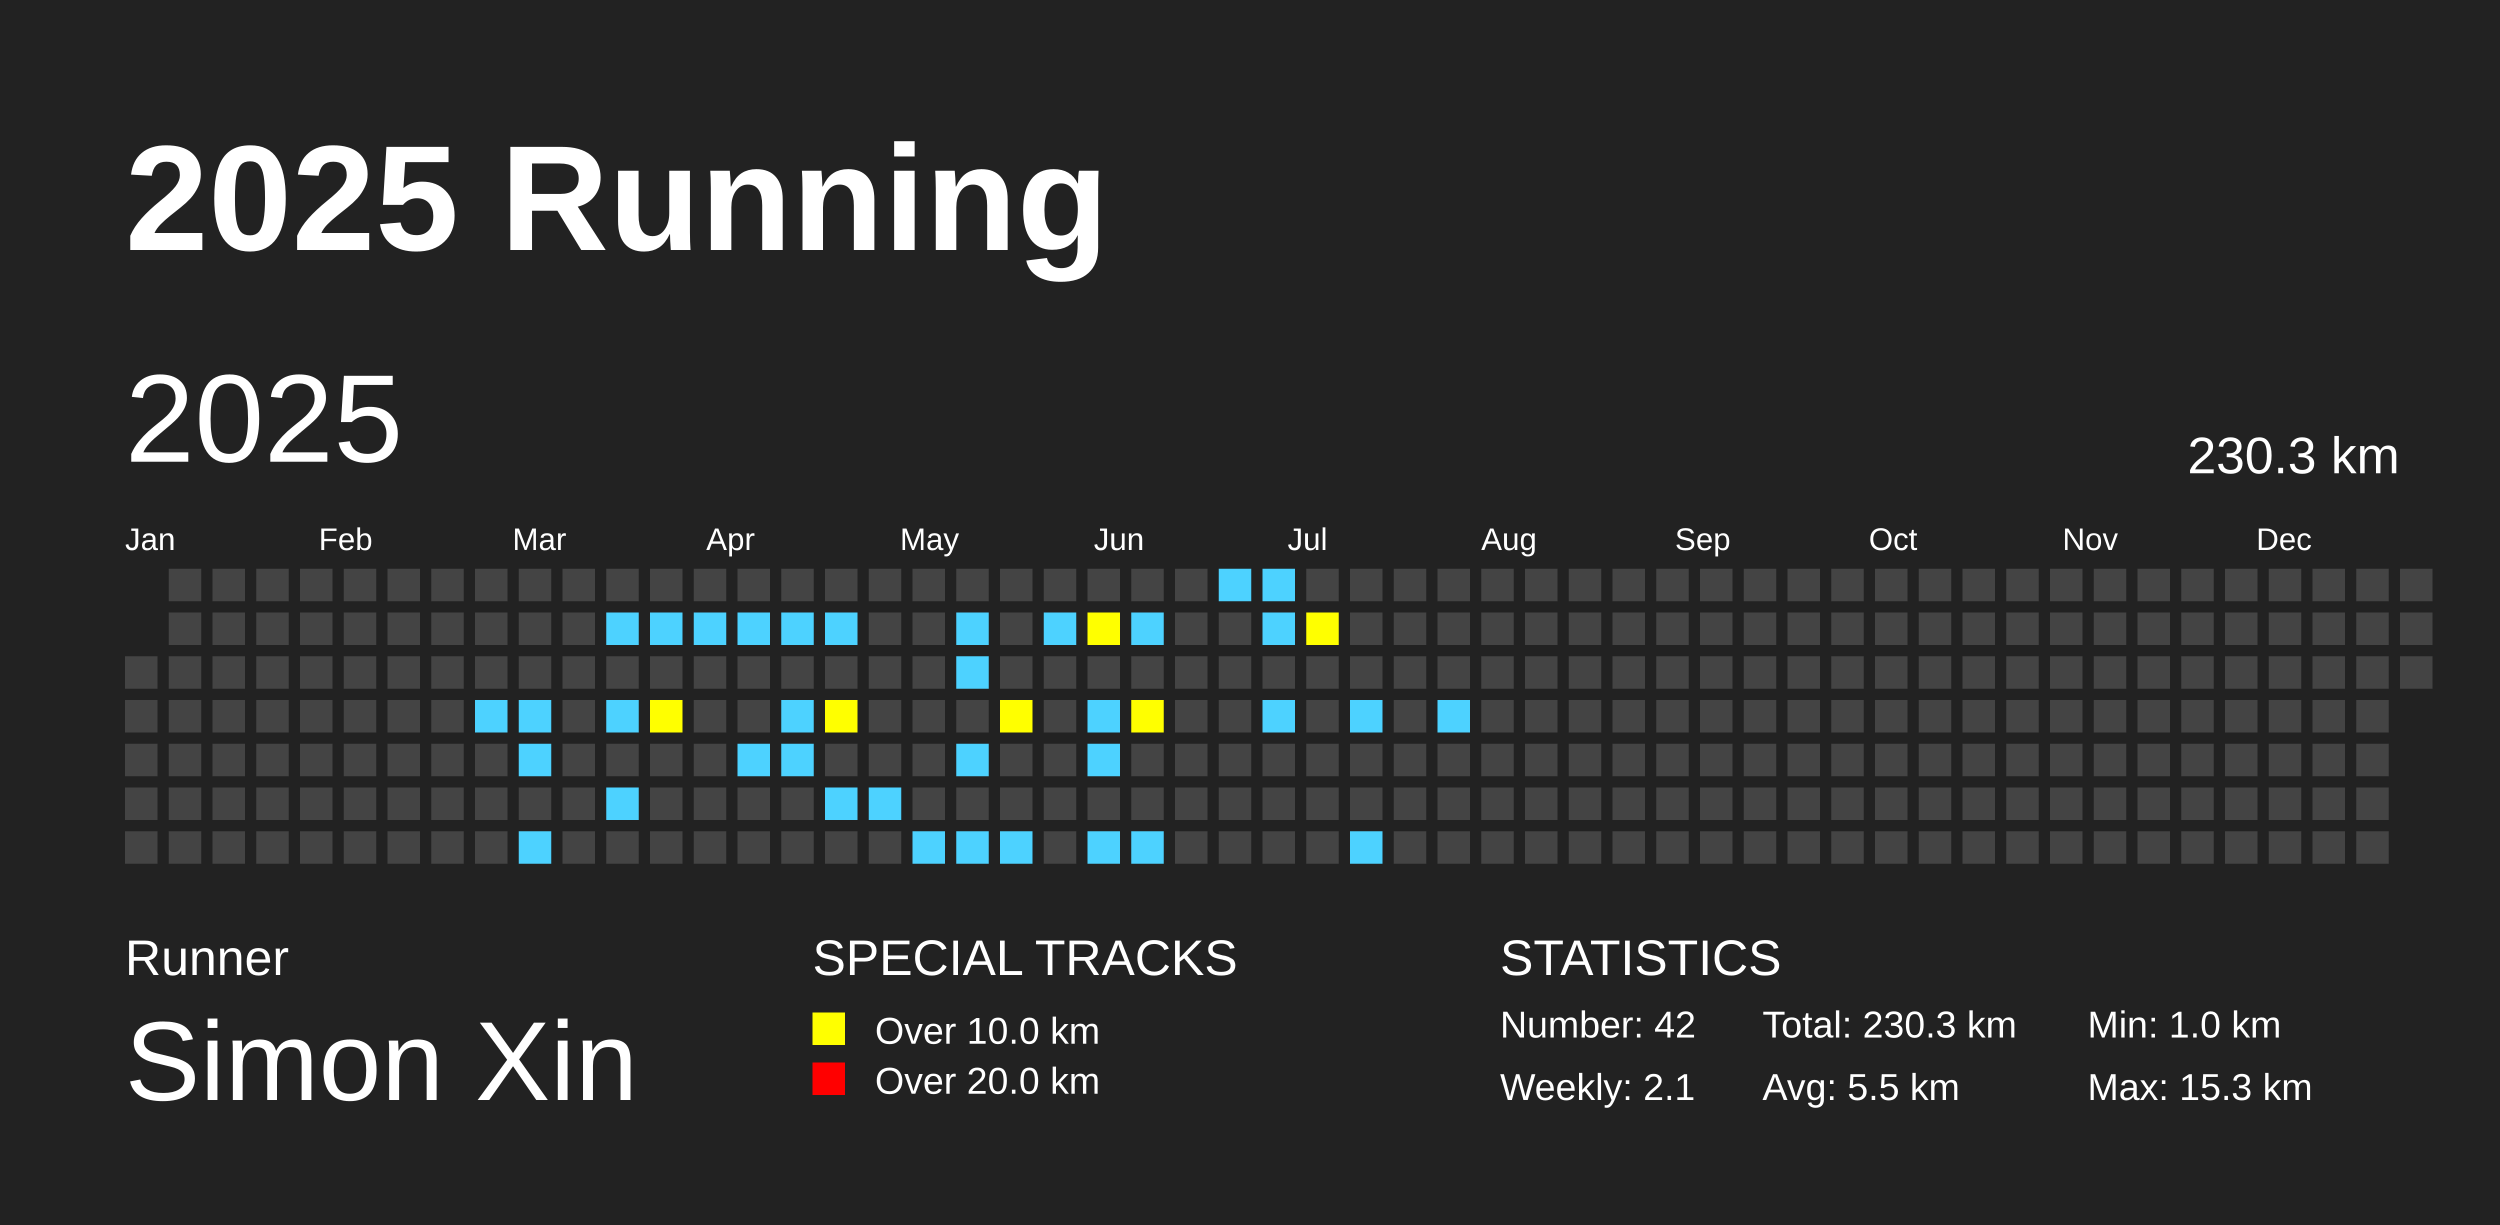
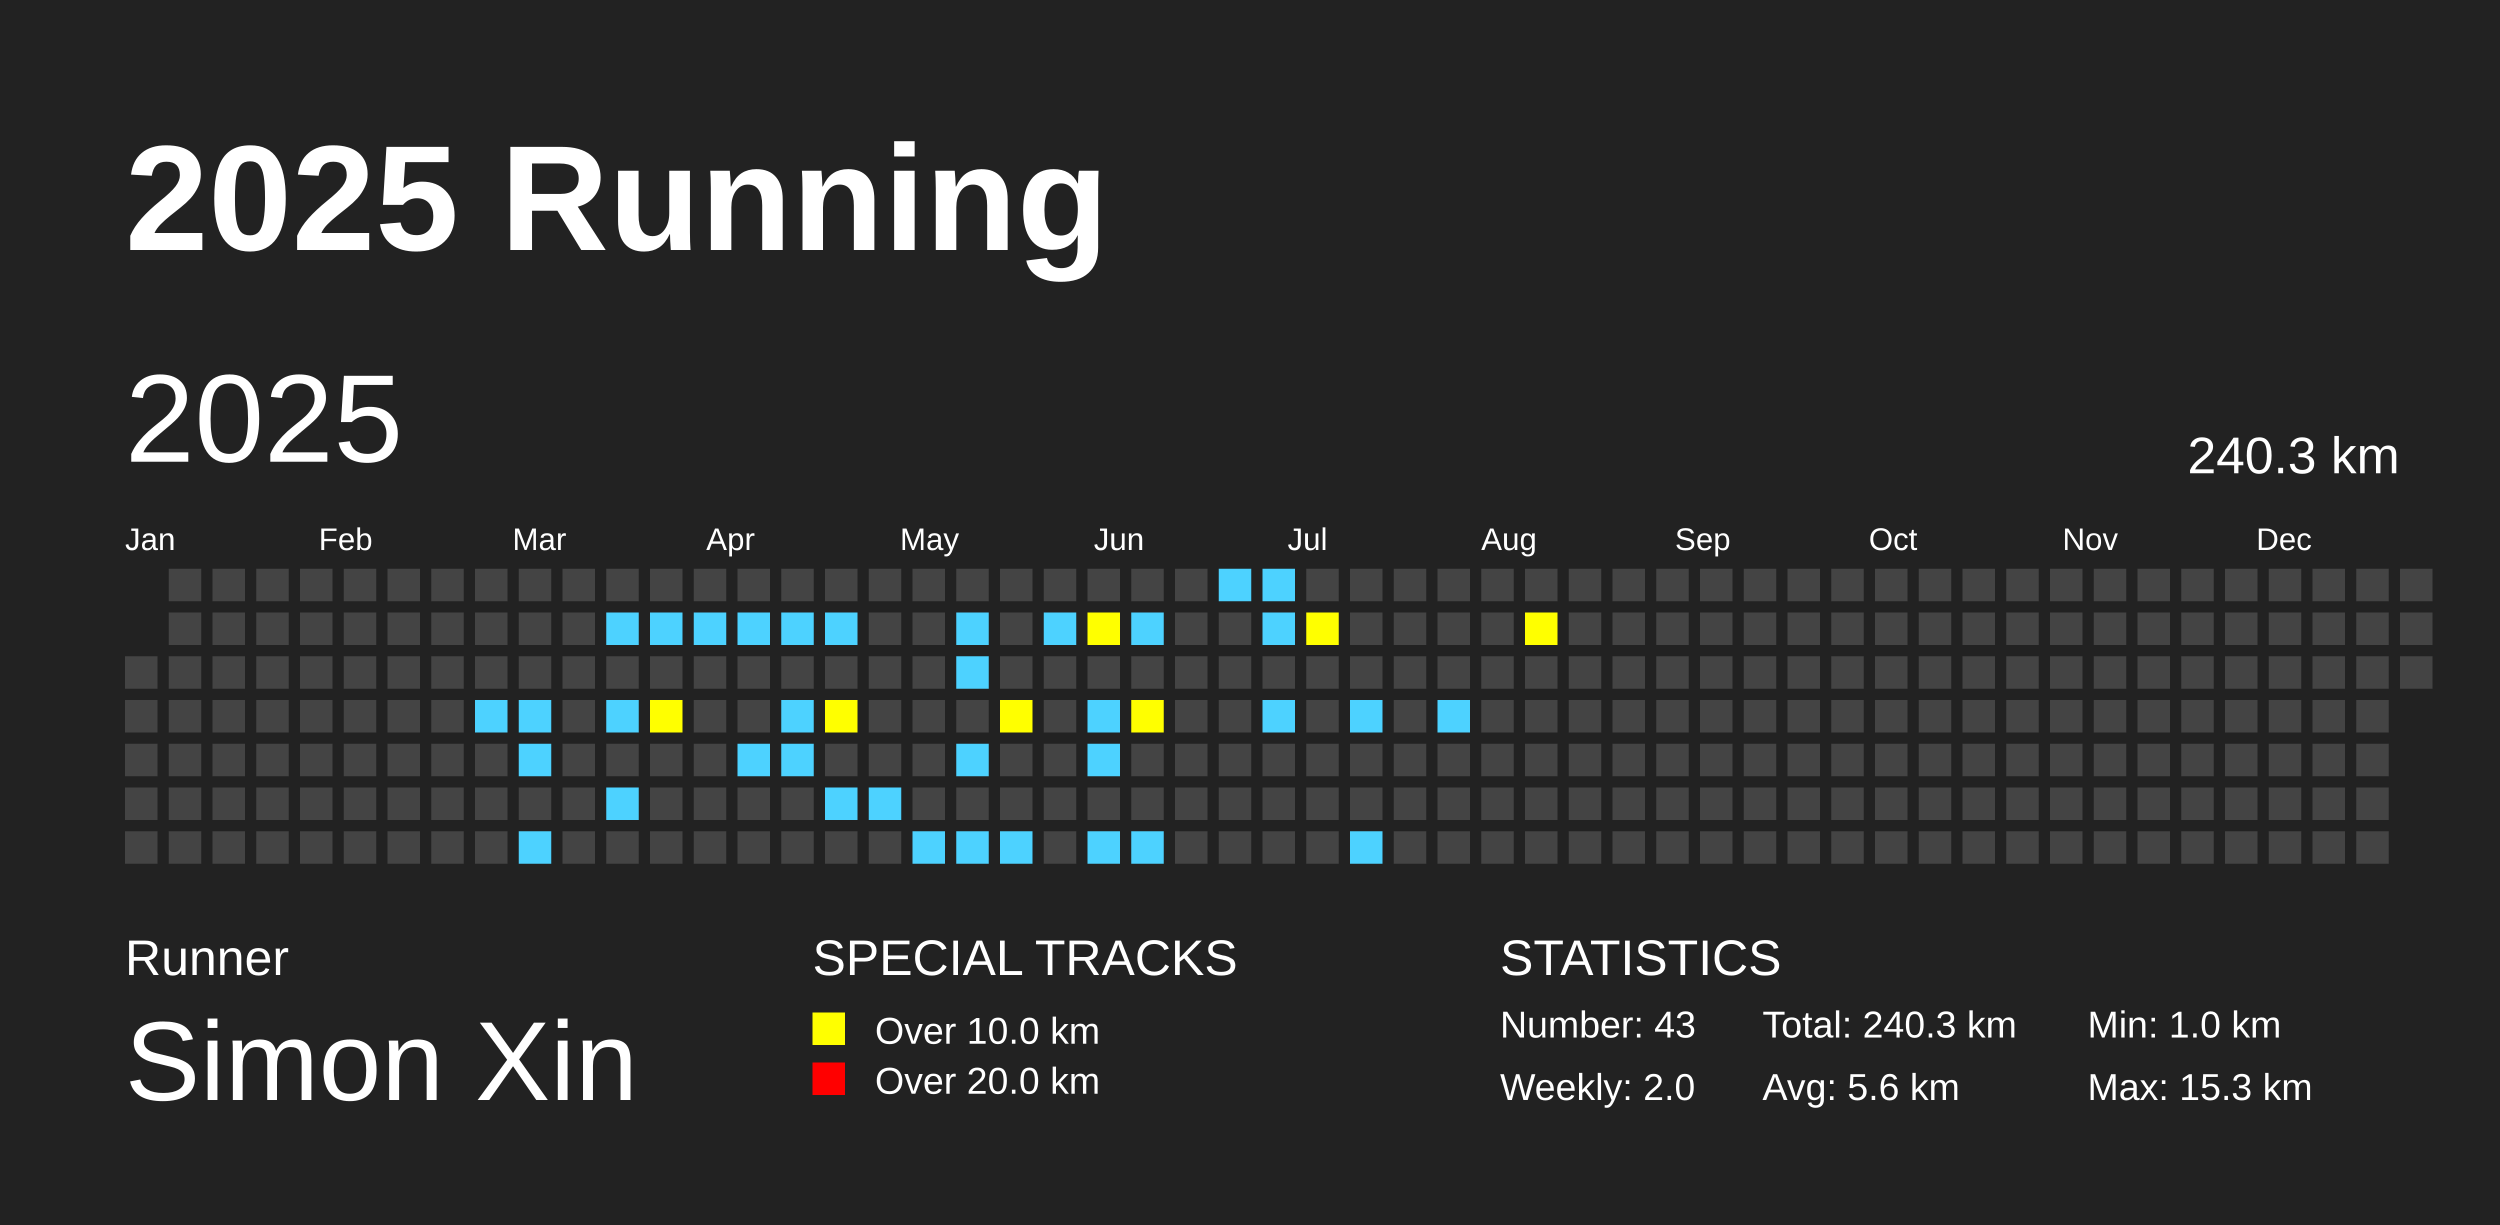
<svg xmlns="http://www.w3.org/2000/svg" baseProfile="full" height="98mm" version="1.1" viewBox="0,0,200,98" width="200mm">
  <defs />
  <rect fill="#222222" height="98" width="200" x="0" y="0" />
  <text fill="#FFFFFF" style="font-size:12px; font-family:Arial; font-weight:bold;" x="10" y="20">2025 Running</text>
  <text fill="#FFFFFF" style="font-size:4px; font-family:Arial" x="10" y="78">Runner</text>
  <text fill="#FFFFFF" style="font-size:9px; font-family:Arial" x="10" y="88">Simon Xin</text>
  <text fill="#FFFFFF" style="font-size:4px; font-family:Arial" x="65" y="78">SPECIAL TRACKS</text>
  <rect fill="yellow" height="2.6" width="2.6" x="65" y="81" />
  <text fill="#FFFFFF" style="font-size:3px; font-family:Arial" x="70" y="83.5">Over 10.0 km</text>
  <rect fill="red" height="2.6" width="2.6" x="65" y="85" />
  <text fill="#FFFFFF" style="font-size:3px; font-family:Arial" x="70" y="87.5">Over 20.0 km</text>
  <text fill="#FFFFFF" style="font-size:4px; font-family:Arial" x="120" y="78">STATISTICS</text>
-   <text fill="#FFFFFF" style="font-size:3px; font-family:Arial" x="120" y="83">Number: 42</text>
-   <text fill="#FFFFFF" style="font-size:3px; font-family:Arial" x="120" y="88">Weekly: 2.1</text>
-   <text fill="#FFFFFF" style="font-size:3px; font-family:Arial" x="141" y="83">Total: 230.3 km</text>
-   <text fill="#FFFFFF" style="font-size:3px; font-family:Arial" x="141" y="88">Avg: 5.5 km</text>
+   <text fill="#FFFFFF" style="font-size:3px; font-family:Arial" x="120" y="83">Number: 43</text>
+   <text fill="#FFFFFF" style="font-size:3px; font-family:Arial" x="120" y="88">Weekly: 2.0</text>
+   <text fill="#FFFFFF" style="font-size:3px; font-family:Arial" x="141" y="83">Total: 240.3 km</text>
+   <text fill="#FFFFFF" style="font-size:3px; font-family:Arial" x="141" y="88">Avg: 5.6 km</text>
  <text fill="#FFFFFF" style="font-size:3px; font-family:Arial" x="167" y="83">Min: 1.0 km</text>
  <text fill="#FFFFFF" style="font-size:3px; font-family:Arial" x="167" y="88">Max: 15.3 km</text>
  <text dominant-baseline="hanging" fill="#FFFFFF" style="font-size:10.0px; font-family:Arial;" x="10" y="30">2025</text>
-   <text dominant-baseline="hanging" fill="#FFFFFF" style="font-size:4.125px; font-family:Arial;" x="175" y="35">230.3 km</text>
+   <text dominant-baseline="hanging" fill="#FFFFFF" style="font-size:4.125px; font-family:Arial;" x="175" y="35">240.3 km</text>
  <text fill="#FFFFFF" style="font-size:2.5px; font-family:Arial" x="10.0" y="44">Jan</text>
  <text fill="#FFFFFF" style="font-size:2.5px; font-family:Arial" x="25.5" y="44">Feb</text>
  <text fill="#FFFFFF" style="font-size:2.5px; font-family:Arial" x="41.0" y="44">Mar</text>
  <text fill="#FFFFFF" style="font-size:2.5px; font-family:Arial" x="56.5" y="44">Apr</text>
  <text fill="#FFFFFF" style="font-size:2.5px; font-family:Arial" x="72.0" y="44">May</text>
  <text fill="#FFFFFF" style="font-size:2.5px; font-family:Arial" x="87.5" y="44">Jun</text>
  <text fill="#FFFFFF" style="font-size:2.5px; font-family:Arial" x="103.0" y="44">Jul</text>
  <text fill="#FFFFFF" style="font-size:2.5px; font-family:Arial" x="118.5" y="44">Aug</text>
  <text fill="#FFFFFF" style="font-size:2.5px; font-family:Arial" x="134.0" y="44">Sep</text>
  <text fill="#FFFFFF" style="font-size:2.5px; font-family:Arial" x="149.5" y="44">Oct</text>
  <text fill="#FFFFFF" style="font-size:2.5px; font-family:Arial" x="165.0" y="44">Nov</text>
  <text fill="#FFFFFF" style="font-size:2.5px; font-family:Arial" x="180.5" y="44">Dec</text>
  <rect fill="#444444" height="2.6" width="2.6" x="10.0" y="52.5" />
  <rect fill="#444444" height="2.6" width="2.6" x="10.0" y="56.0" />
  <rect fill="#444444" height="2.6" width="2.6" x="10.0" y="59.5" />
  <rect fill="#444444" height="2.6" width="2.6" x="10.0" y="63.0" />
  <rect fill="#444444" height="2.6" width="2.6" x="10.0" y="66.5" />
  <rect fill="#444444" height="2.6" width="2.6" x="13.5" y="45.5" />
  <rect fill="#444444" height="2.6" width="2.6" x="13.5" y="49.0" />
  <rect fill="#444444" height="2.6" width="2.6" x="13.5" y="52.5" />
  <rect fill="#444444" height="2.6" width="2.6" x="13.5" y="56.0" />
  <rect fill="#444444" height="2.6" width="2.6" x="13.5" y="59.5" />
  <rect fill="#444444" height="2.6" width="2.6" x="13.5" y="63.0" />
  <rect fill="#444444" height="2.6" width="2.6" x="13.5" y="66.5" />
  <rect fill="#444444" height="2.6" width="2.6" x="17.0" y="45.5" />
  <rect fill="#444444" height="2.6" width="2.6" x="17.0" y="49.0" />
  <rect fill="#444444" height="2.6" width="2.6" x="17.0" y="52.5" />
  <rect fill="#444444" height="2.6" width="2.6" x="17.0" y="56.0" />
  <rect fill="#444444" height="2.6" width="2.6" x="17.0" y="59.5" />
  <rect fill="#444444" height="2.6" width="2.6" x="17.0" y="63.0" />
  <rect fill="#444444" height="2.6" width="2.6" x="17.0" y="66.5" />
  <rect fill="#444444" height="2.6" width="2.6" x="20.5" y="45.5" />
  <rect fill="#444444" height="2.6" width="2.6" x="20.5" y="49.0" />
  <rect fill="#444444" height="2.6" width="2.6" x="20.5" y="52.5" />
  <rect fill="#444444" height="2.6" width="2.6" x="20.5" y="56.0" />
  <rect fill="#444444" height="2.6" width="2.6" x="20.5" y="59.5" />
  <rect fill="#444444" height="2.6" width="2.6" x="20.5" y="63.0" />
  <rect fill="#444444" height="2.6" width="2.6" x="20.5" y="66.5" />
  <rect fill="#444444" height="2.6" width="2.6" x="24.0" y="45.5" />
  <rect fill="#444444" height="2.6" width="2.6" x="24.0" y="49.0" />
  <rect fill="#444444" height="2.6" width="2.6" x="24.0" y="52.5" />
  <rect fill="#444444" height="2.6" width="2.6" x="24.0" y="56.0" />
  <rect fill="#444444" height="2.6" width="2.6" x="24.0" y="59.5" />
  <rect fill="#444444" height="2.6" width="2.6" x="24.0" y="63.0" />
  <rect fill="#444444" height="2.6" width="2.6" x="24.0" y="66.5" />
  <rect fill="#444444" height="2.6" width="2.6" x="27.5" y="45.5" />
  <rect fill="#444444" height="2.6" width="2.6" x="27.5" y="49.0" />
  <rect fill="#444444" height="2.6" width="2.6" x="27.5" y="52.5" />
  <rect fill="#444444" height="2.6" width="2.6" x="27.5" y="56.0" />
  <rect fill="#444444" height="2.6" width="2.6" x="27.5" y="59.5" />
  <rect fill="#444444" height="2.6" width="2.6" x="27.5" y="63.0" />
  <rect fill="#444444" height="2.6" width="2.6" x="27.5" y="66.5" />
  <rect fill="#444444" height="2.6" width="2.6" x="31.0" y="45.5" />
  <rect fill="#444444" height="2.6" width="2.6" x="31.0" y="49.0" />
  <rect fill="#444444" height="2.6" width="2.6" x="31.0" y="52.5" />
  <rect fill="#444444" height="2.6" width="2.6" x="31.0" y="56.0" />
  <rect fill="#444444" height="2.6" width="2.6" x="31.0" y="59.5" />
  <rect fill="#444444" height="2.6" width="2.6" x="31.0" y="63.0" />
  <rect fill="#444444" height="2.6" width="2.6" x="31.0" y="66.5" />
  <rect fill="#444444" height="2.6" width="2.6" x="34.5" y="45.5" />
  <rect fill="#444444" height="2.6" width="2.6" x="34.5" y="49.0" />
  <rect fill="#444444" height="2.6" width="2.6" x="34.5" y="52.5" />
  <rect fill="#444444" height="2.6" width="2.6" x="34.5" y="56.0" />
  <rect fill="#444444" height="2.6" width="2.6" x="34.5" y="59.5" />
  <rect fill="#444444" height="2.6" width="2.6" x="34.5" y="63.0" />
  <rect fill="#444444" height="2.6" width="2.6" x="34.5" y="66.5" />
  <rect fill="#444444" height="2.6" width="2.6" x="38.0" y="45.5" />
  <rect fill="#444444" height="2.6" width="2.6" x="38.0" y="49.0" />
  <rect fill="#444444" height="2.6" width="2.6" x="38.0" y="52.5" />
  <rect fill="#4DD2FF" height="2.6" width="2.6" x="38.0" y="56.0" />
  <rect fill="#444444" height="2.6" width="2.6" x="38.0" y="59.5" />
  <rect fill="#444444" height="2.6" width="2.6" x="38.0" y="63.0" />
  <rect fill="#444444" height="2.6" width="2.6" x="38.0" y="66.5" />
  <rect fill="#444444" height="2.6" width="2.6" x="41.5" y="45.5" />
  <rect fill="#444444" height="2.6" width="2.6" x="41.5" y="49.0" />
  <rect fill="#444444" height="2.6" width="2.6" x="41.5" y="52.5" />
  <rect fill="#4DD2FF" height="2.6" width="2.6" x="41.5" y="56.0" />
  <rect fill="#4DD2FF" height="2.6" width="2.6" x="41.5" y="59.5" />
  <rect fill="#444444" height="2.6" width="2.6" x="41.5" y="63.0" />
  <rect fill="#4DD2FF" height="2.6" width="2.6" x="41.5" y="66.5" />
  <rect fill="#444444" height="2.6" width="2.6" x="45.0" y="45.5" />
  <rect fill="#444444" height="2.6" width="2.6" x="45.0" y="49.0" />
  <rect fill="#444444" height="2.6" width="2.6" x="45.0" y="52.5" />
  <rect fill="#444444" height="2.6" width="2.6" x="45.0" y="56.0" />
  <rect fill="#444444" height="2.6" width="2.6" x="45.0" y="59.5" />
  <rect fill="#444444" height="2.6" width="2.6" x="45.0" y="63.0" />
  <rect fill="#444444" height="2.6" width="2.6" x="45.0" y="66.5" />
  <rect fill="#444444" height="2.6" width="2.6" x="48.5" y="45.5" />
  <rect fill="#4DD2FF" height="2.6" width="2.6" x="48.5" y="49.0" />
  <rect fill="#444444" height="2.6" width="2.6" x="48.5" y="52.5" />
  <rect fill="#4DD2FF" height="2.6" width="2.6" x="48.5" y="56.0" />
  <rect fill="#444444" height="2.6" width="2.6" x="48.5" y="59.5" />
  <rect fill="#4DD2FF" height="2.6" width="2.6" x="48.5" y="63.0" />
  <rect fill="#444444" height="2.6" width="2.6" x="48.5" y="66.5" />
  <rect fill="#444444" height="2.6" width="2.6" x="52.0" y="45.5" />
  <rect fill="#4DD2FF" height="2.6" width="2.6" x="52.0" y="49.0" />
  <rect fill="#444444" height="2.6" width="2.6" x="52.0" y="52.5" />
  <rect fill="yellow" height="2.6" width="2.6" x="52.0" y="56.0" />
  <rect fill="#444444" height="2.6" width="2.6" x="52.0" y="59.5" />
  <rect fill="#444444" height="2.6" width="2.6" x="52.0" y="63.0" />
  <rect fill="#444444" height="2.6" width="2.6" x="52.0" y="66.5" />
  <rect fill="#444444" height="2.6" width="2.6" x="55.5" y="45.5" />
  <rect fill="#4DD2FF" height="2.6" width="2.6" x="55.5" y="49.0" />
  <rect fill="#444444" height="2.6" width="2.6" x="55.5" y="52.5" />
  <rect fill="#444444" height="2.6" width="2.6" x="55.5" y="56.0" />
  <rect fill="#444444" height="2.6" width="2.6" x="55.5" y="59.5" />
  <rect fill="#444444" height="2.6" width="2.6" x="55.5" y="63.0" />
  <rect fill="#444444" height="2.6" width="2.6" x="55.5" y="66.5" />
  <rect fill="#444444" height="2.6" width="2.6" x="59.0" y="45.5" />
  <rect fill="#4DD2FF" height="2.6" width="2.6" x="59.0" y="49.0" />
  <rect fill="#444444" height="2.6" width="2.6" x="59.0" y="52.5" />
  <rect fill="#444444" height="2.6" width="2.6" x="59.0" y="56.0" />
  <rect fill="#4DD2FF" height="2.6" width="2.6" x="59.0" y="59.5" />
  <rect fill="#444444" height="2.6" width="2.6" x="59.0" y="63.0" />
  <rect fill="#444444" height="2.6" width="2.6" x="59.0" y="66.5" />
  <rect fill="#444444" height="2.6" width="2.6" x="62.5" y="45.5" />
  <rect fill="#4DD2FF" height="2.6" width="2.6" x="62.5" y="49.0" />
  <rect fill="#444444" height="2.6" width="2.6" x="62.5" y="52.5" />
  <rect fill="#4DD2FF" height="2.6" width="2.6" x="62.5" y="56.0" />
  <rect fill="#4DD2FF" height="2.6" width="2.6" x="62.5" y="59.5" />
  <rect fill="#444444" height="2.6" width="2.6" x="62.5" y="63.0" />
  <rect fill="#444444" height="2.6" width="2.6" x="62.5" y="66.5" />
  <rect fill="#444444" height="2.6" width="2.6" x="66.0" y="45.5" />
  <rect fill="#4DD2FF" height="2.6" width="2.6" x="66.0" y="49.0" />
  <rect fill="#444444" height="2.6" width="2.6" x="66.0" y="52.5" />
  <rect fill="yellow" height="2.6" width="2.6" x="66.0" y="56.0" />
  <rect fill="#444444" height="2.6" width="2.6" x="66.0" y="59.5" />
  <rect fill="#4DD2FF" height="2.6" width="2.6" x="66.0" y="63.0" />
  <rect fill="#444444" height="2.6" width="2.6" x="66.0" y="66.5" />
  <rect fill="#444444" height="2.6" width="2.6" x="69.5" y="45.5" />
  <rect fill="#444444" height="2.6" width="2.6" x="69.5" y="49.0" />
  <rect fill="#444444" height="2.6" width="2.6" x="69.5" y="52.5" />
  <rect fill="#444444" height="2.6" width="2.6" x="69.5" y="56.0" />
  <rect fill="#444444" height="2.6" width="2.6" x="69.5" y="59.5" />
  <rect fill="#4DD2FF" height="2.6" width="2.6" x="69.5" y="63.0" />
  <rect fill="#444444" height="2.6" width="2.6" x="69.5" y="66.5" />
  <rect fill="#444444" height="2.6" width="2.6" x="73.0" y="45.5" />
  <rect fill="#444444" height="2.6" width="2.6" x="73.0" y="49.0" />
  <rect fill="#444444" height="2.6" width="2.6" x="73.0" y="52.5" />
  <rect fill="#444444" height="2.6" width="2.6" x="73.0" y="56.0" />
  <rect fill="#444444" height="2.6" width="2.6" x="73.0" y="59.5" />
  <rect fill="#444444" height="2.6" width="2.6" x="73.0" y="63.0" />
  <rect fill="#4DD2FF" height="2.6" width="2.6" x="73.0" y="66.5" />
  <rect fill="#444444" height="2.6" width="2.6" x="76.5" y="45.5" />
  <rect fill="#4DD2FF" height="2.6" width="2.6" x="76.5" y="49.0" />
  <rect fill="#4DD2FF" height="2.6" width="2.6" x="76.5" y="52.5" />
  <rect fill="#444444" height="2.6" width="2.6" x="76.5" y="56.0" />
  <rect fill="#4DD2FF" height="2.6" width="2.6" x="76.5" y="59.5" />
  <rect fill="#444444" height="2.6" width="2.6" x="76.5" y="63.0" />
  <rect fill="#4DD2FF" height="2.6" width="2.6" x="76.5" y="66.5" />
  <rect fill="#444444" height="2.6" width="2.6" x="80.0" y="45.5" />
  <rect fill="#444444" height="2.6" width="2.6" x="80.0" y="49.0" />
  <rect fill="#444444" height="2.6" width="2.6" x="80.0" y="52.5" />
  <rect fill="yellow" height="2.6" width="2.6" x="80.0" y="56.0" />
  <rect fill="#444444" height="2.6" width="2.6" x="80.0" y="59.5" />
  <rect fill="#444444" height="2.6" width="2.6" x="80.0" y="63.0" />
  <rect fill="#4DD2FF" height="2.6" width="2.6" x="80.0" y="66.5" />
  <rect fill="#444444" height="2.6" width="2.6" x="83.5" y="45.5" />
  <rect fill="#4DD2FF" height="2.6" width="2.6" x="83.5" y="49.0" />
  <rect fill="#444444" height="2.6" width="2.6" x="83.5" y="52.5" />
  <rect fill="#444444" height="2.6" width="2.6" x="83.5" y="56.0" />
  <rect fill="#444444" height="2.6" width="2.6" x="83.5" y="59.5" />
  <rect fill="#444444" height="2.6" width="2.6" x="83.5" y="63.0" />
  <rect fill="#444444" height="2.6" width="2.6" x="83.5" y="66.5" />
  <rect fill="#444444" height="2.6" width="2.6" x="87.0" y="45.5" />
  <rect fill="yellow" height="2.6" width="2.6" x="87.0" y="49.0" />
  <rect fill="#444444" height="2.6" width="2.6" x="87.0" y="52.5" />
  <rect fill="#4DD2FF" height="2.6" width="2.6" x="87.0" y="56.0" />
  <rect fill="#4DD2FF" height="2.6" width="2.6" x="87.0" y="59.5" />
  <rect fill="#444444" height="2.6" width="2.6" x="87.0" y="63.0" />
  <rect fill="#4DD2FF" height="2.6" width="2.6" x="87.0" y="66.5" />
  <rect fill="#444444" height="2.6" width="2.6" x="90.5" y="45.5" />
  <rect fill="#4DD2FF" height="2.6" width="2.6" x="90.5" y="49.0" />
  <rect fill="#444444" height="2.6" width="2.6" x="90.5" y="52.5" />
  <rect fill="yellow" height="2.6" width="2.6" x="90.5" y="56.0" />
  <rect fill="#444444" height="2.6" width="2.6" x="90.5" y="59.5" />
  <rect fill="#444444" height="2.6" width="2.6" x="90.5" y="63.0" />
  <rect fill="#4DD2FF" height="2.6" width="2.6" x="90.5" y="66.5" />
  <rect fill="#444444" height="2.6" width="2.6" x="94.0" y="45.5" />
  <rect fill="#444444" height="2.6" width="2.6" x="94.0" y="49.0" />
  <rect fill="#444444" height="2.6" width="2.6" x="94.0" y="52.5" />
  <rect fill="#444444" height="2.6" width="2.6" x="94.0" y="56.0" />
  <rect fill="#444444" height="2.6" width="2.6" x="94.0" y="59.5" />
  <rect fill="#444444" height="2.6" width="2.6" x="94.0" y="63.0" />
  <rect fill="#444444" height="2.6" width="2.6" x="94.0" y="66.5" />
  <rect fill="#4DD2FF" height="2.6" width="2.6" x="97.5" y="45.5" />
  <rect fill="#444444" height="2.6" width="2.6" x="97.5" y="49.0" />
  <rect fill="#444444" height="2.6" width="2.6" x="97.5" y="52.5" />
  <rect fill="#444444" height="2.6" width="2.6" x="97.5" y="56.0" />
  <rect fill="#444444" height="2.6" width="2.6" x="97.5" y="59.5" />
  <rect fill="#444444" height="2.6" width="2.6" x="97.5" y="63.0" />
  <rect fill="#444444" height="2.6" width="2.6" x="97.5" y="66.5" />
  <rect fill="#4DD2FF" height="2.6" width="2.6" x="101.0" y="45.5" />
  <rect fill="#4DD2FF" height="2.6" width="2.6" x="101.0" y="49.0" />
  <rect fill="#444444" height="2.6" width="2.6" x="101.0" y="52.5" />
  <rect fill="#4DD2FF" height="2.6" width="2.6" x="101.0" y="56.0" />
  <rect fill="#444444" height="2.6" width="2.6" x="101.0" y="59.5" />
  <rect fill="#444444" height="2.6" width="2.6" x="101.0" y="63.0" />
  <rect fill="#444444" height="2.6" width="2.6" x="101.0" y="66.5" />
  <rect fill="#444444" height="2.6" width="2.6" x="104.5" y="45.5" />
  <rect fill="yellow" height="2.6" width="2.6" x="104.5" y="49.0" />
  <rect fill="#444444" height="2.6" width="2.6" x="104.5" y="52.5" />
  <rect fill="#444444" height="2.6" width="2.6" x="104.5" y="56.0" />
  <rect fill="#444444" height="2.6" width="2.6" x="104.5" y="59.5" />
  <rect fill="#444444" height="2.6" width="2.6" x="104.5" y="63.0" />
  <rect fill="#444444" height="2.6" width="2.6" x="104.5" y="66.5" />
  <rect fill="#444444" height="2.6" width="2.6" x="108.0" y="45.5" />
  <rect fill="#444444" height="2.6" width="2.6" x="108.0" y="49.0" />
  <rect fill="#444444" height="2.6" width="2.6" x="108.0" y="52.5" />
  <rect fill="#4DD2FF" height="2.6" width="2.6" x="108.0" y="56.0" />
  <rect fill="#444444" height="2.6" width="2.6" x="108.0" y="59.5" />
  <rect fill="#444444" height="2.6" width="2.6" x="108.0" y="63.0" />
  <rect fill="#4DD2FF" height="2.6" width="2.6" x="108.0" y="66.5" />
  <rect fill="#444444" height="2.6" width="2.6" x="111.5" y="45.5" />
  <rect fill="#444444" height="2.6" width="2.6" x="111.5" y="49.0" />
  <rect fill="#444444" height="2.6" width="2.6" x="111.5" y="52.5" />
  <rect fill="#444444" height="2.6" width="2.6" x="111.5" y="56.0" />
  <rect fill="#444444" height="2.6" width="2.6" x="111.5" y="59.5" />
  <rect fill="#444444" height="2.6" width="2.6" x="111.5" y="63.0" />
  <rect fill="#444444" height="2.6" width="2.6" x="111.5" y="66.5" />
  <rect fill="#444444" height="2.6" width="2.6" x="115.0" y="45.5" />
  <rect fill="#444444" height="2.6" width="2.6" x="115.0" y="49.0" />
  <rect fill="#444444" height="2.6" width="2.6" x="115.0" y="52.5" />
  <rect fill="#4DD2FF" height="2.6" width="2.6" x="115.0" y="56.0" />
  <rect fill="#444444" height="2.6" width="2.6" x="115.0" y="59.5" />
  <rect fill="#444444" height="2.6" width="2.6" x="115.0" y="63.0" />
  <rect fill="#444444" height="2.6" width="2.6" x="115.0" y="66.5" />
  <rect fill="#444444" height="2.6" width="2.6" x="118.5" y="45.5" />
  <rect fill="#444444" height="2.6" width="2.6" x="118.5" y="49.0" />
  <rect fill="#444444" height="2.6" width="2.6" x="118.5" y="52.5" />
  <rect fill="#444444" height="2.6" width="2.6" x="118.5" y="56.0" />
  <rect fill="#444444" height="2.6" width="2.6" x="118.5" y="59.5" />
  <rect fill="#444444" height="2.6" width="2.6" x="118.5" y="63.0" />
  <rect fill="#444444" height="2.6" width="2.6" x="118.5" y="66.5" />
  <rect fill="#444444" height="2.6" width="2.6" x="122.0" y="45.5" />
-   <rect fill="#444444" height="2.6" width="2.6" x="122.0" y="49.0" />
+   <rect fill="yellow" height="2.6" width="2.6" x="122.0" y="49.0" />
  <rect fill="#444444" height="2.6" width="2.6" x="122.0" y="52.5" />
  <rect fill="#444444" height="2.6" width="2.6" x="122.0" y="56.0" />
  <rect fill="#444444" height="2.6" width="2.6" x="122.0" y="59.5" />
  <rect fill="#444444" height="2.6" width="2.6" x="122.0" y="63.0" />
  <rect fill="#444444" height="2.6" width="2.6" x="122.0" y="66.5" />
  <rect fill="#444444" height="2.6" width="2.6" x="125.5" y="45.5" />
  <rect fill="#444444" height="2.6" width="2.6" x="125.5" y="49.0" />
  <rect fill="#444444" height="2.6" width="2.6" x="125.5" y="52.5" />
  <rect fill="#444444" height="2.6" width="2.6" x="125.5" y="56.0" />
  <rect fill="#444444" height="2.6" width="2.6" x="125.5" y="59.5" />
  <rect fill="#444444" height="2.6" width="2.6" x="125.5" y="63.0" />
  <rect fill="#444444" height="2.6" width="2.6" x="125.5" y="66.5" />
  <rect fill="#444444" height="2.6" width="2.6" x="129.0" y="45.5" />
  <rect fill="#444444" height="2.6" width="2.6" x="129.0" y="49.0" />
  <rect fill="#444444" height="2.6" width="2.6" x="129.0" y="52.5" />
  <rect fill="#444444" height="2.6" width="2.6" x="129.0" y="56.0" />
  <rect fill="#444444" height="2.6" width="2.6" x="129.0" y="59.5" />
  <rect fill="#444444" height="2.6" width="2.6" x="129.0" y="63.0" />
  <rect fill="#444444" height="2.6" width="2.6" x="129.0" y="66.5" />
  <rect fill="#444444" height="2.6" width="2.6" x="132.5" y="45.5" />
  <rect fill="#444444" height="2.6" width="2.6" x="132.5" y="49.0" />
  <rect fill="#444444" height="2.6" width="2.6" x="132.5" y="52.5" />
  <rect fill="#444444" height="2.6" width="2.6" x="132.5" y="56.0" />
  <rect fill="#444444" height="2.6" width="2.6" x="132.5" y="59.5" />
  <rect fill="#444444" height="2.6" width="2.6" x="132.5" y="63.0" />
  <rect fill="#444444" height="2.6" width="2.6" x="132.5" y="66.5" />
  <rect fill="#444444" height="2.6" width="2.6" x="136.0" y="45.5" />
  <rect fill="#444444" height="2.6" width="2.6" x="136.0" y="49.0" />
  <rect fill="#444444" height="2.6" width="2.6" x="136.0" y="52.5" />
  <rect fill="#444444" height="2.6" width="2.6" x="136.0" y="56.0" />
  <rect fill="#444444" height="2.6" width="2.6" x="136.0" y="59.5" />
  <rect fill="#444444" height="2.6" width="2.6" x="136.0" y="63.0" />
  <rect fill="#444444" height="2.6" width="2.6" x="136.0" y="66.5" />
  <rect fill="#444444" height="2.6" width="2.6" x="139.5" y="45.5" />
  <rect fill="#444444" height="2.6" width="2.6" x="139.5" y="49.0" />
  <rect fill="#444444" height="2.6" width="2.6" x="139.5" y="52.5" />
  <rect fill="#444444" height="2.6" width="2.6" x="139.5" y="56.0" />
  <rect fill="#444444" height="2.6" width="2.6" x="139.5" y="59.5" />
  <rect fill="#444444" height="2.6" width="2.6" x="139.5" y="63.0" />
  <rect fill="#444444" height="2.6" width="2.6" x="139.5" y="66.5" />
  <rect fill="#444444" height="2.6" width="2.6" x="143.0" y="45.5" />
  <rect fill="#444444" height="2.6" width="2.6" x="143.0" y="49.0" />
  <rect fill="#444444" height="2.6" width="2.6" x="143.0" y="52.5" />
  <rect fill="#444444" height="2.6" width="2.6" x="143.0" y="56.0" />
  <rect fill="#444444" height="2.6" width="2.6" x="143.0" y="59.5" />
  <rect fill="#444444" height="2.6" width="2.6" x="143.0" y="63.0" />
  <rect fill="#444444" height="2.6" width="2.6" x="143.0" y="66.5" />
  <rect fill="#444444" height="2.6" width="2.6" x="146.5" y="45.5" />
  <rect fill="#444444" height="2.6" width="2.6" x="146.5" y="49.0" />
  <rect fill="#444444" height="2.6" width="2.6" x="146.5" y="52.5" />
  <rect fill="#444444" height="2.6" width="2.6" x="146.5" y="56.0" />
  <rect fill="#444444" height="2.6" width="2.6" x="146.5" y="59.5" />
  <rect fill="#444444" height="2.6" width="2.6" x="146.5" y="63.0" />
  <rect fill="#444444" height="2.6" width="2.6" x="146.5" y="66.5" />
  <rect fill="#444444" height="2.6" width="2.6" x="150.0" y="45.5" />
  <rect fill="#444444" height="2.6" width="2.6" x="150.0" y="49.0" />
  <rect fill="#444444" height="2.6" width="2.6" x="150.0" y="52.5" />
  <rect fill="#444444" height="2.6" width="2.6" x="150.0" y="56.0" />
  <rect fill="#444444" height="2.6" width="2.6" x="150.0" y="59.5" />
  <rect fill="#444444" height="2.6" width="2.6" x="150.0" y="63.0" />
  <rect fill="#444444" height="2.6" width="2.6" x="150.0" y="66.5" />
  <rect fill="#444444" height="2.6" width="2.6" x="153.5" y="45.5" />
  <rect fill="#444444" height="2.6" width="2.6" x="153.5" y="49.0" />
  <rect fill="#444444" height="2.6" width="2.6" x="153.5" y="52.5" />
  <rect fill="#444444" height="2.6" width="2.6" x="153.5" y="56.0" />
  <rect fill="#444444" height="2.6" width="2.6" x="153.5" y="59.5" />
  <rect fill="#444444" height="2.6" width="2.6" x="153.5" y="63.0" />
  <rect fill="#444444" height="2.6" width="2.6" x="153.5" y="66.5" />
  <rect fill="#444444" height="2.6" width="2.6" x="157.0" y="45.5" />
  <rect fill="#444444" height="2.6" width="2.6" x="157.0" y="49.0" />
  <rect fill="#444444" height="2.6" width="2.6" x="157.0" y="52.5" />
  <rect fill="#444444" height="2.6" width="2.6" x="157.0" y="56.0" />
  <rect fill="#444444" height="2.6" width="2.6" x="157.0" y="59.5" />
  <rect fill="#444444" height="2.6" width="2.6" x="157.0" y="63.0" />
  <rect fill="#444444" height="2.6" width="2.6" x="157.0" y="66.5" />
  <rect fill="#444444" height="2.6" width="2.6" x="160.5" y="45.5" />
  <rect fill="#444444" height="2.6" width="2.6" x="160.5" y="49.0" />
  <rect fill="#444444" height="2.6" width="2.6" x="160.5" y="52.5" />
  <rect fill="#444444" height="2.6" width="2.6" x="160.5" y="56.0" />
  <rect fill="#444444" height="2.6" width="2.6" x="160.5" y="59.5" />
  <rect fill="#444444" height="2.6" width="2.6" x="160.5" y="63.0" />
  <rect fill="#444444" height="2.6" width="2.6" x="160.5" y="66.5" />
  <rect fill="#444444" height="2.6" width="2.6" x="164.0" y="45.5" />
  <rect fill="#444444" height="2.6" width="2.6" x="164.0" y="49.0" />
  <rect fill="#444444" height="2.6" width="2.6" x="164.0" y="52.5" />
  <rect fill="#444444" height="2.6" width="2.6" x="164.0" y="56.0" />
  <rect fill="#444444" height="2.6" width="2.6" x="164.0" y="59.5" />
  <rect fill="#444444" height="2.6" width="2.6" x="164.0" y="63.0" />
  <rect fill="#444444" height="2.6" width="2.6" x="164.0" y="66.5" />
  <rect fill="#444444" height="2.6" width="2.6" x="167.5" y="45.5" />
  <rect fill="#444444" height="2.6" width="2.6" x="167.5" y="49.0" />
  <rect fill="#444444" height="2.6" width="2.6" x="167.5" y="52.5" />
  <rect fill="#444444" height="2.6" width="2.6" x="167.5" y="56.0" />
  <rect fill="#444444" height="2.6" width="2.6" x="167.5" y="59.5" />
  <rect fill="#444444" height="2.6" width="2.6" x="167.5" y="63.0" />
  <rect fill="#444444" height="2.6" width="2.6" x="167.5" y="66.5" />
  <rect fill="#444444" height="2.6" width="2.6" x="171.0" y="45.5" />
  <rect fill="#444444" height="2.6" width="2.6" x="171.0" y="49.0" />
  <rect fill="#444444" height="2.6" width="2.6" x="171.0" y="52.5" />
  <rect fill="#444444" height="2.6" width="2.6" x="171.0" y="56.0" />
  <rect fill="#444444" height="2.6" width="2.6" x="171.0" y="59.5" />
  <rect fill="#444444" height="2.6" width="2.6" x="171.0" y="63.0" />
  <rect fill="#444444" height="2.6" width="2.6" x="171.0" y="66.5" />
  <rect fill="#444444" height="2.6" width="2.6" x="174.5" y="45.5" />
  <rect fill="#444444" height="2.6" width="2.6" x="174.5" y="49.0" />
  <rect fill="#444444" height="2.6" width="2.6" x="174.5" y="52.5" />
  <rect fill="#444444" height="2.6" width="2.6" x="174.5" y="56.0" />
  <rect fill="#444444" height="2.6" width="2.6" x="174.5" y="59.5" />
  <rect fill="#444444" height="2.6" width="2.6" x="174.5" y="63.0" />
  <rect fill="#444444" height="2.6" width="2.6" x="174.5" y="66.5" />
  <rect fill="#444444" height="2.6" width="2.6" x="178.0" y="45.5" />
  <rect fill="#444444" height="2.6" width="2.6" x="178.0" y="49.0" />
  <rect fill="#444444" height="2.6" width="2.6" x="178.0" y="52.5" />
  <rect fill="#444444" height="2.6" width="2.6" x="178.0" y="56.0" />
  <rect fill="#444444" height="2.6" width="2.6" x="178.0" y="59.5" />
  <rect fill="#444444" height="2.6" width="2.6" x="178.0" y="63.0" />
  <rect fill="#444444" height="2.6" width="2.6" x="178.0" y="66.5" />
  <rect fill="#444444" height="2.6" width="2.6" x="181.5" y="45.5" />
  <rect fill="#444444" height="2.6" width="2.6" x="181.5" y="49.0" />
  <rect fill="#444444" height="2.6" width="2.6" x="181.5" y="52.5" />
  <rect fill="#444444" height="2.6" width="2.6" x="181.5" y="56.0" />
  <rect fill="#444444" height="2.6" width="2.6" x="181.5" y="59.5" />
  <rect fill="#444444" height="2.6" width="2.6" x="181.5" y="63.0" />
  <rect fill="#444444" height="2.6" width="2.6" x="181.5" y="66.5" />
  <rect fill="#444444" height="2.6" width="2.6" x="185.0" y="45.5" />
  <rect fill="#444444" height="2.6" width="2.6" x="185.0" y="49.0" />
  <rect fill="#444444" height="2.6" width="2.6" x="185.0" y="52.5" />
  <rect fill="#444444" height="2.6" width="2.6" x="185.0" y="56.0" />
  <rect fill="#444444" height="2.6" width="2.6" x="185.0" y="59.5" />
  <rect fill="#444444" height="2.6" width="2.6" x="185.0" y="63.0" />
  <rect fill="#444444" height="2.6" width="2.6" x="185.0" y="66.5" />
  <rect fill="#444444" height="2.6" width="2.6" x="188.5" y="45.5" />
  <rect fill="#444444" height="2.6" width="2.6" x="188.5" y="49.0" />
  <rect fill="#444444" height="2.6" width="2.6" x="188.5" y="52.5" />
  <rect fill="#444444" height="2.6" width="2.6" x="188.5" y="56.0" />
  <rect fill="#444444" height="2.6" width="2.6" x="188.5" y="59.5" />
  <rect fill="#444444" height="2.6" width="2.6" x="188.5" y="63.0" />
  <rect fill="#444444" height="2.6" width="2.6" x="188.5" y="66.5" />
  <rect fill="#444444" height="2.6" width="2.6" x="192.0" y="45.5" />
  <rect fill="#444444" height="2.6" width="2.6" x="192.0" y="49.0" />
  <rect fill="#444444" height="2.6" width="2.6" x="192.0" y="52.5" />
</svg>
